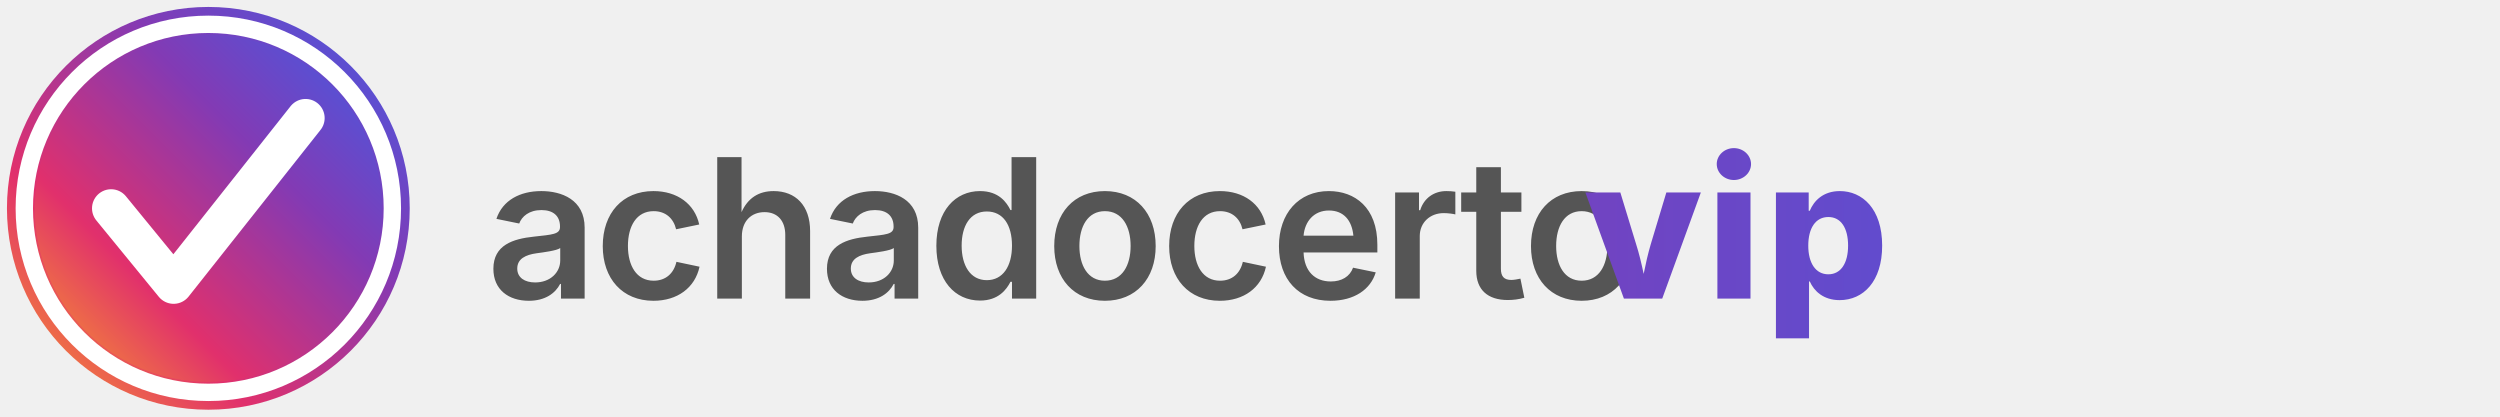
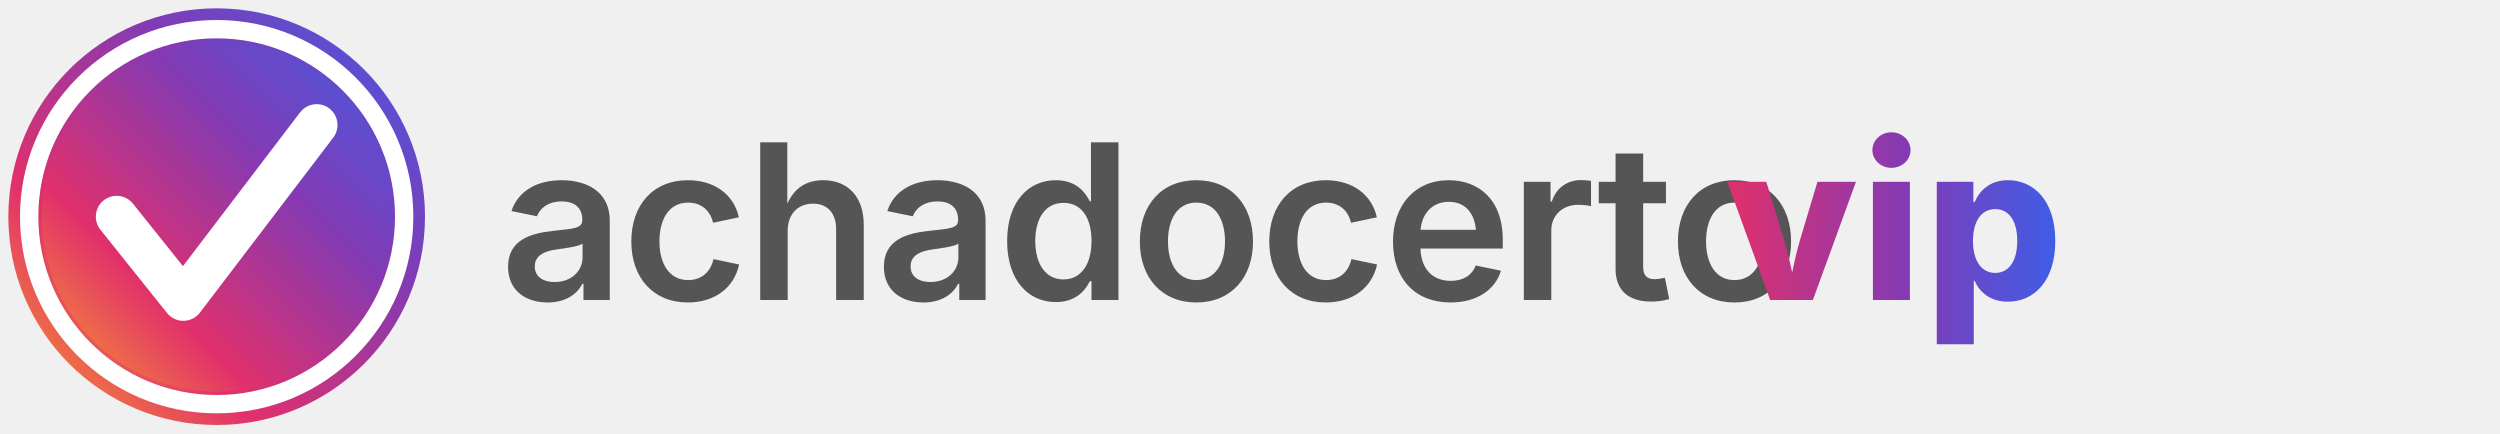
- <svg xmlns="http://www.w3.org/2000/svg" viewBox="0 0 360 60" width="360" height="60">
+ <svg xmlns="http://www.w3.org/2000/svg" viewBox="0 0 300 52" width="300" height="52">
  <defs>
-     <linearGradient id="gradIcon" x1="0%" y1="100%" x2="100%" y2="0%">
+     <linearGradient id="gi" x1="0%" y1="100%" x2="100%" y2="0%">
      <stop offset="0%" stop-color="#F9A326" />
      <stop offset="30%" stop-color="#E1306C" />
      <stop offset="65%" stop-color="#833AB4" />
      <stop offset="100%" stop-color="#405DE6" />
    </linearGradient>
-     <linearGradient id="gradVip" x1="0%" y1="0%" x2="100%" y2="0%">
+     <linearGradient id="gv" x1="0%" y1="0%" x2="100%" y2="0%">
      <stop offset="0%" stop-color="#E1306C" />
-       <stop offset="50%" stop-color="#833AB4" />
+       <stop offset="55%" stop-color="#833AB4" />
      <stop offset="100%" stop-color="#405DE6" />
    </linearGradient>
-     <mask id="vipMask">
-       <rect x="0" y="0" width="360" height="60" fill="black" />
-       <text x="228" y="43" font-family="'Inter', 'Helvetica Neue', Arial, sans-serif" font-size="28" font-weight="800" letter-spacing="0.5" fill="white">vip</text>
-     </mask>
  </defs>
-   <circle cx="30" cy="30" r="29" fill="url(#gradIcon)" />
-   <circle cx="30" cy="30" r="26.5" fill="none" stroke="white" stroke-width="2.5" />
-   <circle cx="30" cy="30" r="25" fill="url(#gradIcon)" />
-   <polyline points="16,30 25,41 44,17" fill="none" stroke="white" stroke-width="5.5" stroke-linecap="round" stroke-linejoin="round" />
-   <text x="70" y="43" font-family="'Inter', 'Helvetica Neue', Arial, sans-serif" font-size="28" font-weight="600" letter-spacing="-0.5" fill="#555555">achadocerto</text>
-   <rect x="0" y="0" width="360" height="60" fill="url(#gradVip)" mask="url(#vipMask)" />
+   <circle cx="26" cy="26" r="25" fill="url(#gi)" />
+   <circle cx="26" cy="26" r="22.5" fill="none" stroke="white" stroke-width="2.2" />
+   <circle cx="26" cy="26" r="21" fill="url(#gi)" />
+   <polyline points="14,26 22,36 38,15" fill="none" stroke="white" stroke-width="5" stroke-linecap="round" stroke-linejoin="round" />
+   <text x="60" y="36" font-family="Inter,Helvetica Neue,Arial,sans-serif" font-size="26" font-weight="600" letter-spacing="-0.3" fill="#555">achadocerto</text>
+   <text x="207" y="36" font-family="Inter,Helvetica Neue,Arial,sans-serif" font-size="26" font-weight="800" letter-spacing="0.3" fill="url(#gv)">vip</text>
</svg>
